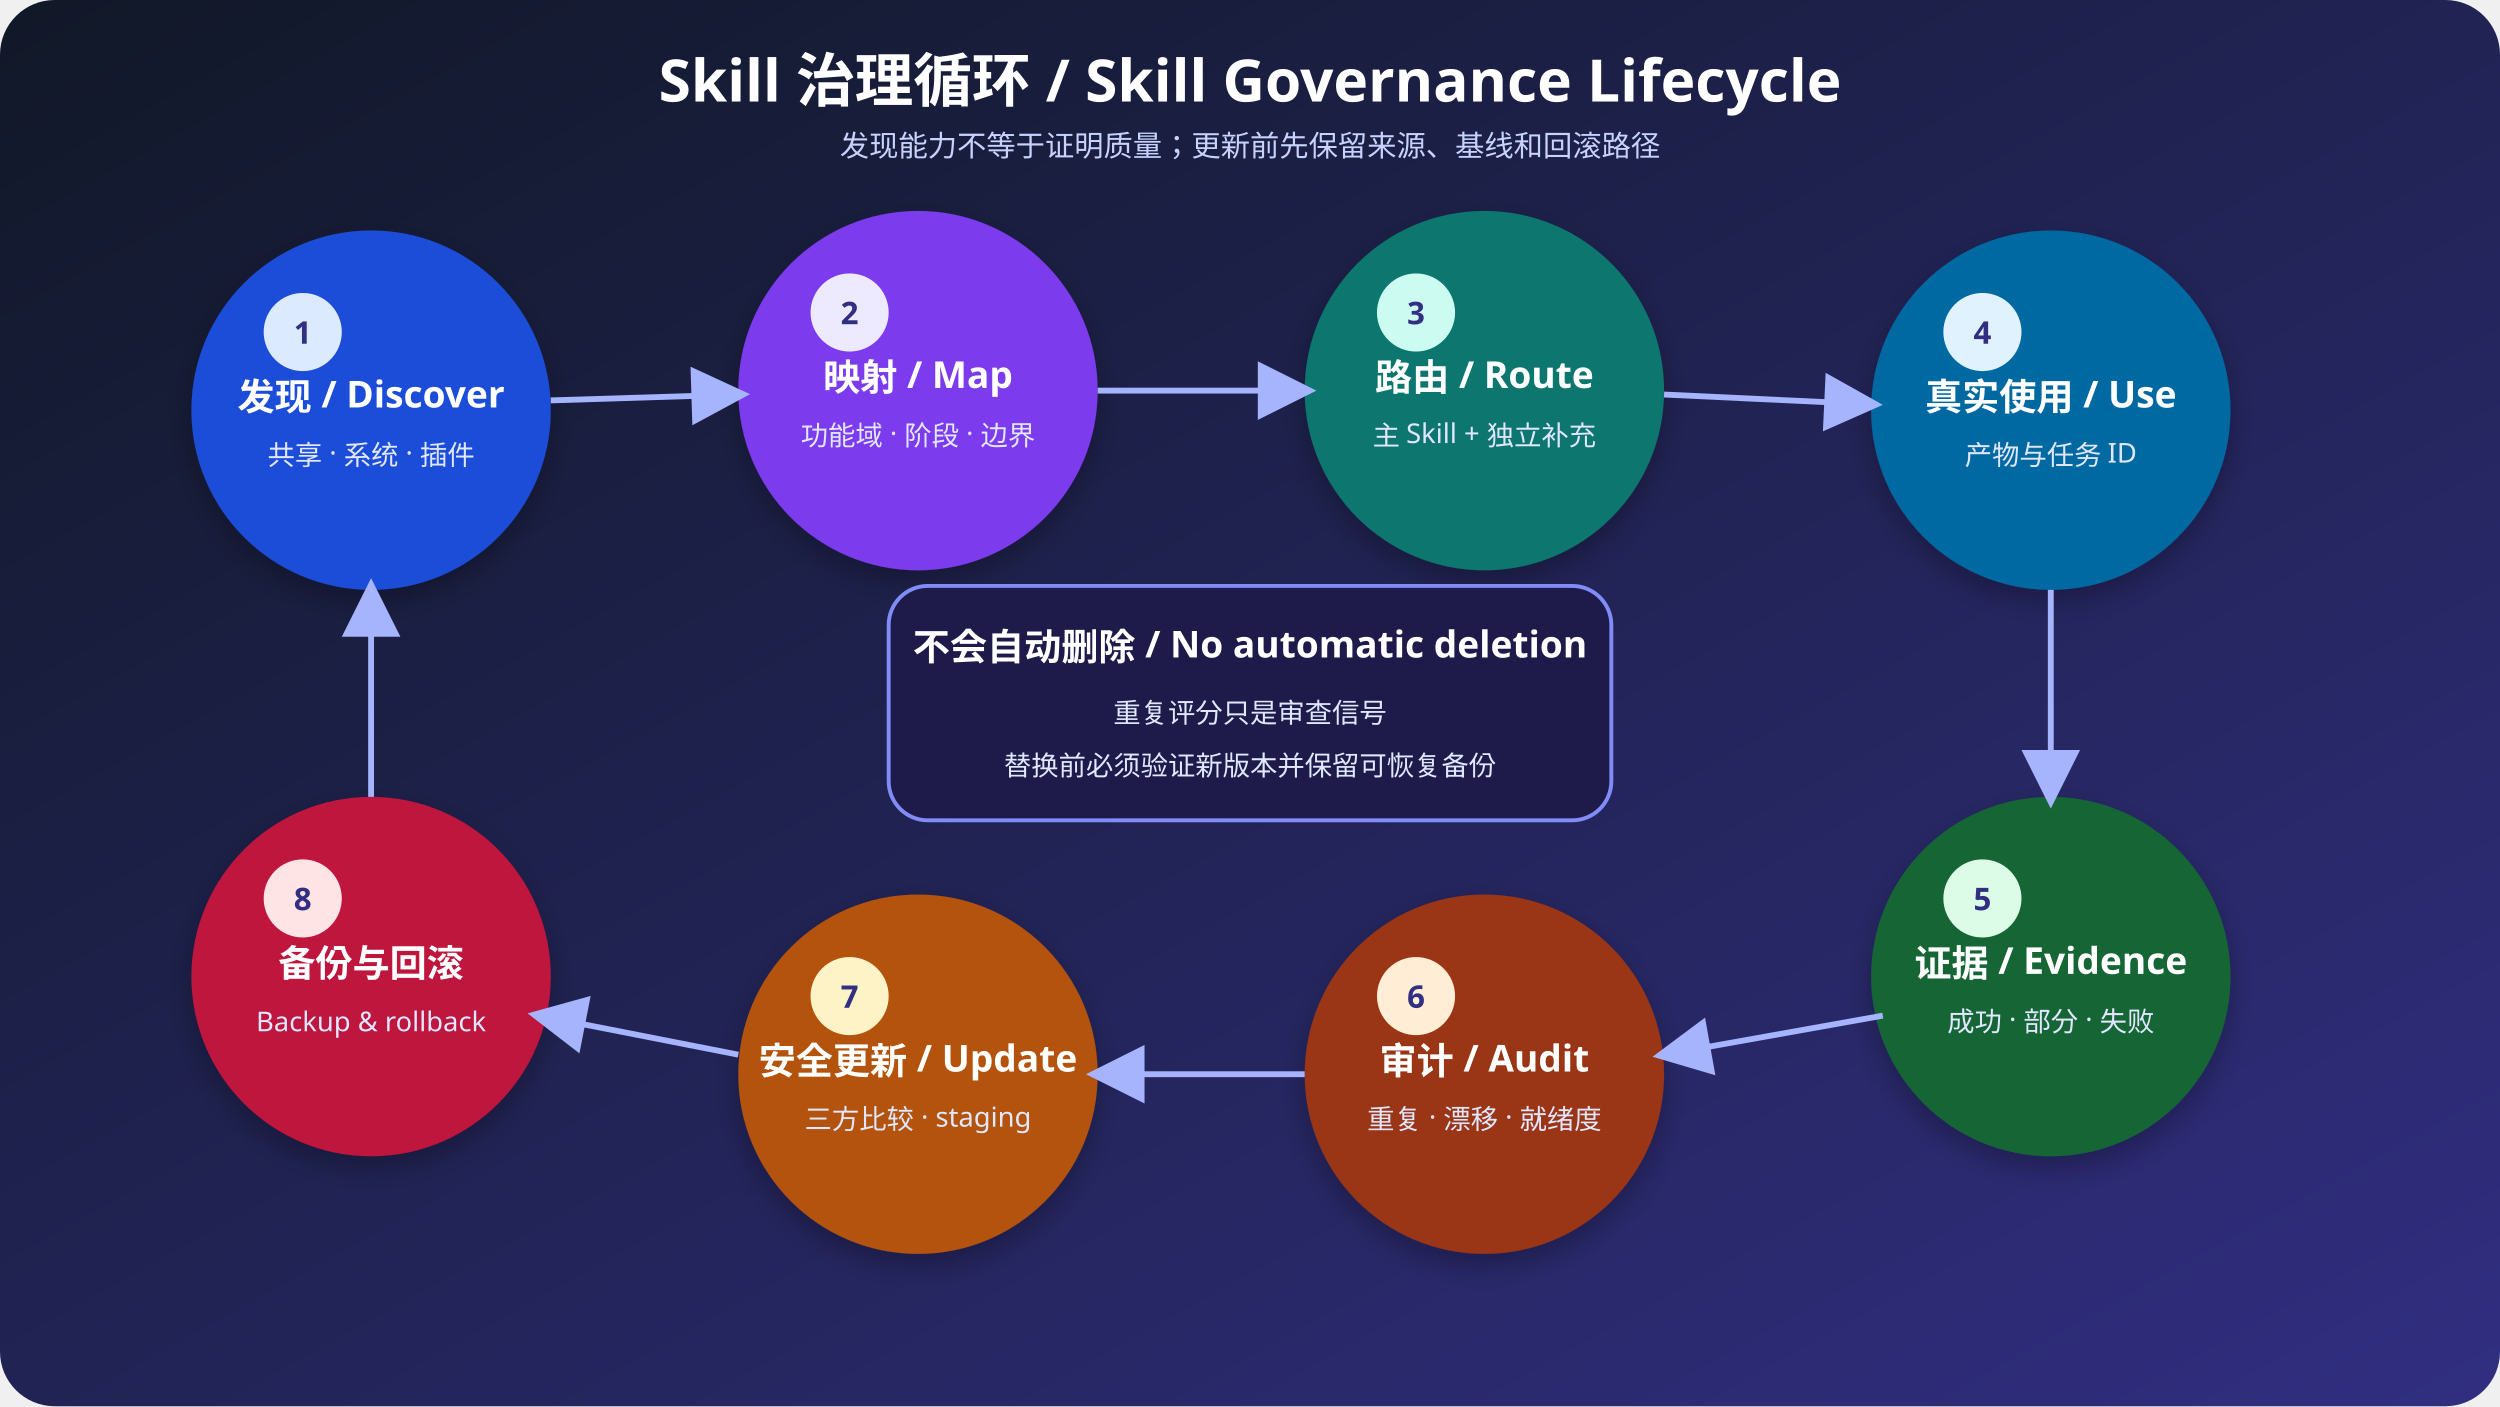
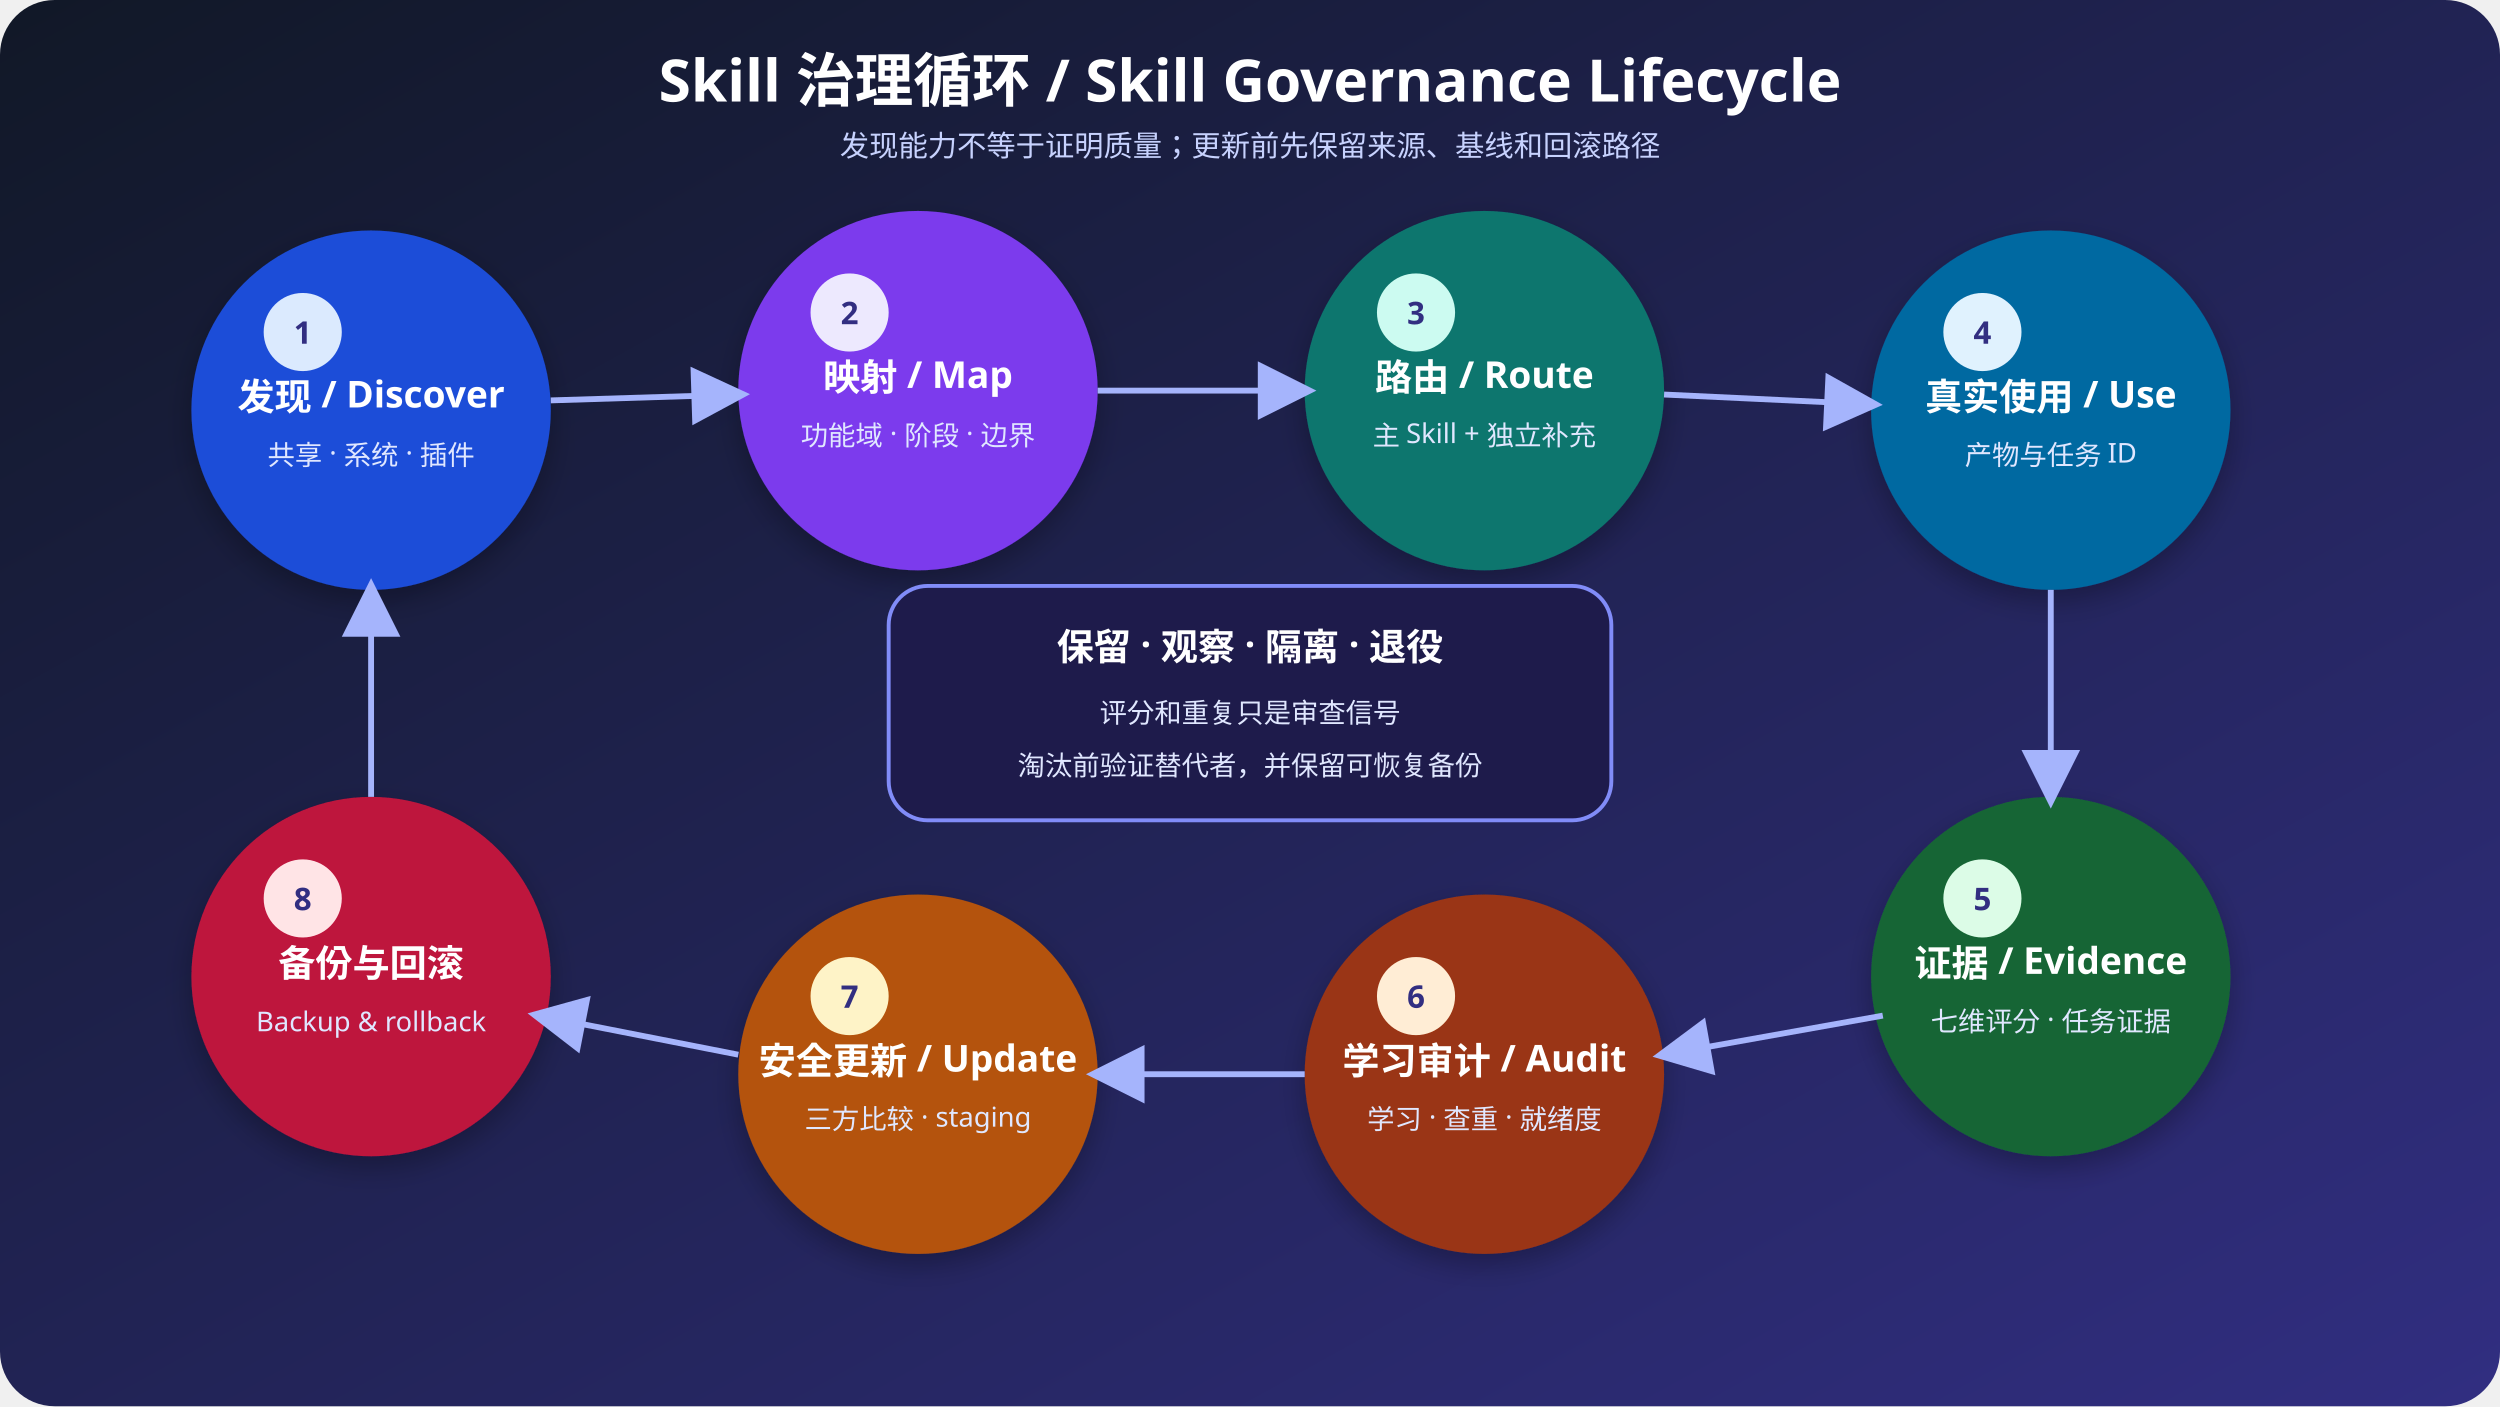
<svg xmlns="http://www.w3.org/2000/svg" width="1280" height="720" viewBox="0 0 1280 720" role="img" aria-labelledby="title desc">
  <defs>
    <linearGradient id="bg" x1="0" y1="0" x2="1" y2="1">
      <stop stop-color="#111827" />
      <stop offset="1" stop-color="#312e81" />
    </linearGradient>
    <marker id="arr" markerWidth="10" markerHeight="10" refX="8" refY="5" orient="auto">
      <path d="M0 0L10 5L0 10z" fill="#a5b4fc" />
    </marker>
    <filter id="s">
      <feDropShadow dx="0" dy="6" stdDeviation="7" flood-opacity=".28" />
    </filter>
    <style>.title{font:700 30px 'Segoe UI','Microsoft YaHei',sans-serif;fill:#fff}.sub{font:15px 'Segoe UI','Microsoft YaHei',sans-serif;fill:#c7d2fe}.h{font:700 19px 'Segoe UI','Microsoft YaHei',sans-serif;fill:#fff}.t{font:14px 'Segoe UI','Microsoft YaHei',sans-serif;fill:#e0e7ff}.n{font:700 16px 'Segoe UI',sans-serif;fill:#312e81}.line{stroke:#a5b4fc;stroke-width:3;fill:none;marker-end:url(#arr)}</style>
  </defs>
  <rect width="1280" height="720" rx="28" fill="url(#bg)" />
  <text x="640" y="52" text-anchor="middle" class="title">Skill 治理循环 / Skill Governance Lifecycle</text>
  <text x="640" y="80" text-anchor="middle" class="sub">发现能力不等于证明质量；更新前先保留来源、基线和回滚路径</text>
  <g filter="url(#s)">
    <g>
      <circle cx="190" cy="210" r="92" fill="#1d4ed8" />
      <circle cx="155" cy="170" r="20" fill="#dbeafe" />
      <text x="155" y="176" text-anchor="middle" class="n">1</text>
      <text x="190" y="210" text-anchor="middle" class="h">发现 / Discover</text>
      <text x="190" y="238" text-anchor="middle" class="t">共享 · 系统 · 插件</text>
    </g>
    <g>
      <circle cx="470" cy="200" r="92" fill="#7c3aed" />
      <circle cx="435" cy="160" r="20" fill="#ede9fe" />
      <text x="435" y="166" text-anchor="middle" class="n">2</text>
      <text x="470" y="200" text-anchor="middle" class="h">映射 / Map</text>
      <text x="470" y="228" text-anchor="middle" class="t">功能域 · 阶段 · 边界</text>
    </g>
    <g>
      <circle cx="760" cy="200" r="92" fill="#0f766e" />
      <circle cx="725" cy="160" r="20" fill="#ccfbf1" />
      <text x="725" y="166" text-anchor="middle" class="n">3</text>
      <text x="760" y="200" text-anchor="middle" class="h">路由 / Route</text>
      <text x="760" y="228" text-anchor="middle" class="t">主 Skill + 独立补充</text>
    </g>
    <g>
      <circle cx="1050" cy="210" r="92" fill="#0369a1" />
      <circle cx="1015" cy="170" r="20" fill="#e0f2fe" />
      <text x="1015" y="176" text-anchor="middle" class="n">4</text>
      <text x="1050" y="210" text-anchor="middle" class="h">真实使用 / Use</text>
      <text x="1050" y="238" text-anchor="middle" class="t">产物与任务 ID</text>
    </g>
    <g>
      <circle cx="1050" cy="500" r="92" fill="#166534" />
      <circle cx="1015" cy="460" r="20" fill="#dcfce7" />
      <text x="1015" y="466" text-anchor="middle" class="n">5</text>
      <text x="1050" y="500" text-anchor="middle" class="h">证据 / Evidence</text>
-       <text x="1050" y="528" text-anchor="middle" class="t">成功 · 部分 · 失败</text>
+       <text x="1050" y="528" text-anchor="middle" class="t">七维评分 · 任务证据</text>
    </g>
    <g>
      <circle cx="760" cy="550" r="92" fill="#9a3412" />
      <circle cx="725" cy="510" r="20" fill="#ffedd5" />
      <text x="725" y="516" text-anchor="middle" class="n">6</text>
-       <text x="760" y="550" text-anchor="middle" class="h">审计 / Audit</text>
-       <text x="760" y="578" text-anchor="middle" class="t">重复 · 漂移 · 就绪度</text>
+       <text x="760" y="550" text-anchor="middle" class="h">学习审计 / Audit</text>
+       <text x="760" y="578" text-anchor="middle" class="t">学习 · 查重 · 就绪度</text>
    </g>
    <g>
      <circle cx="470" cy="550" r="92" fill="#b45309" />
      <circle cx="435" cy="510" r="20" fill="#fef3c7" />
      <text x="435" y="516" text-anchor="middle" class="n">7</text>
      <text x="470" y="550" text-anchor="middle" class="h">安全更新 / Update</text>
      <text x="470" y="578" text-anchor="middle" class="t">三方比较 · staging</text>
    </g>
    <g>
      <circle cx="190" cy="500" r="92" fill="#be123c" />
      <circle cx="155" cy="460" r="20" fill="#ffe4e6" />
      <text x="155" y="466" text-anchor="middle" class="n">8</text>
      <text x="190" y="500" text-anchor="middle" class="h">备份与回滚</text>
      <text x="190" y="528" text-anchor="middle" class="t">Backup &amp; rollback</text>
    </g>
  </g>
  <path class="line" d="M282 205L378 202" />
  <path class="line" d="M562 200H668" />
  <path class="line" d="M852 202L958 207" />
  <path class="line" d="M1050 302V408" />
  <path class="line" d="M964 520L852 540" />
  <path class="line" d="M668 550H562" />
  <path class="line" d="M378 540L276 520" />
  <path class="line" d="M190 408V302" />
  <rect x="455" y="300" width="370" height="120" rx="20" fill="#1e1b4b" stroke="#818cf8" stroke-width="2" />
-   <text x="640" y="338" text-anchor="middle" class="h">不会自动删除 / No automatic deletion</text>
-   <text x="640" y="370" text-anchor="middle" class="t">重复评分只是审查信号</text>
-   <text x="640" y="397" text-anchor="middle" class="t">替换前必须验证新版本并保留可恢复备份</text>
+   <text x="640" y="338" text-anchor="middle" class="h">保留 · 观察 · 隔离 · 退役</text>
+   <text x="640" y="370" text-anchor="middle" class="t">评分和重复只是审查信号</text>
+   <text x="640" y="397" text-anchor="middle" class="t">淘汰前验证替代者，并保留可恢复备份</text>
</svg>
